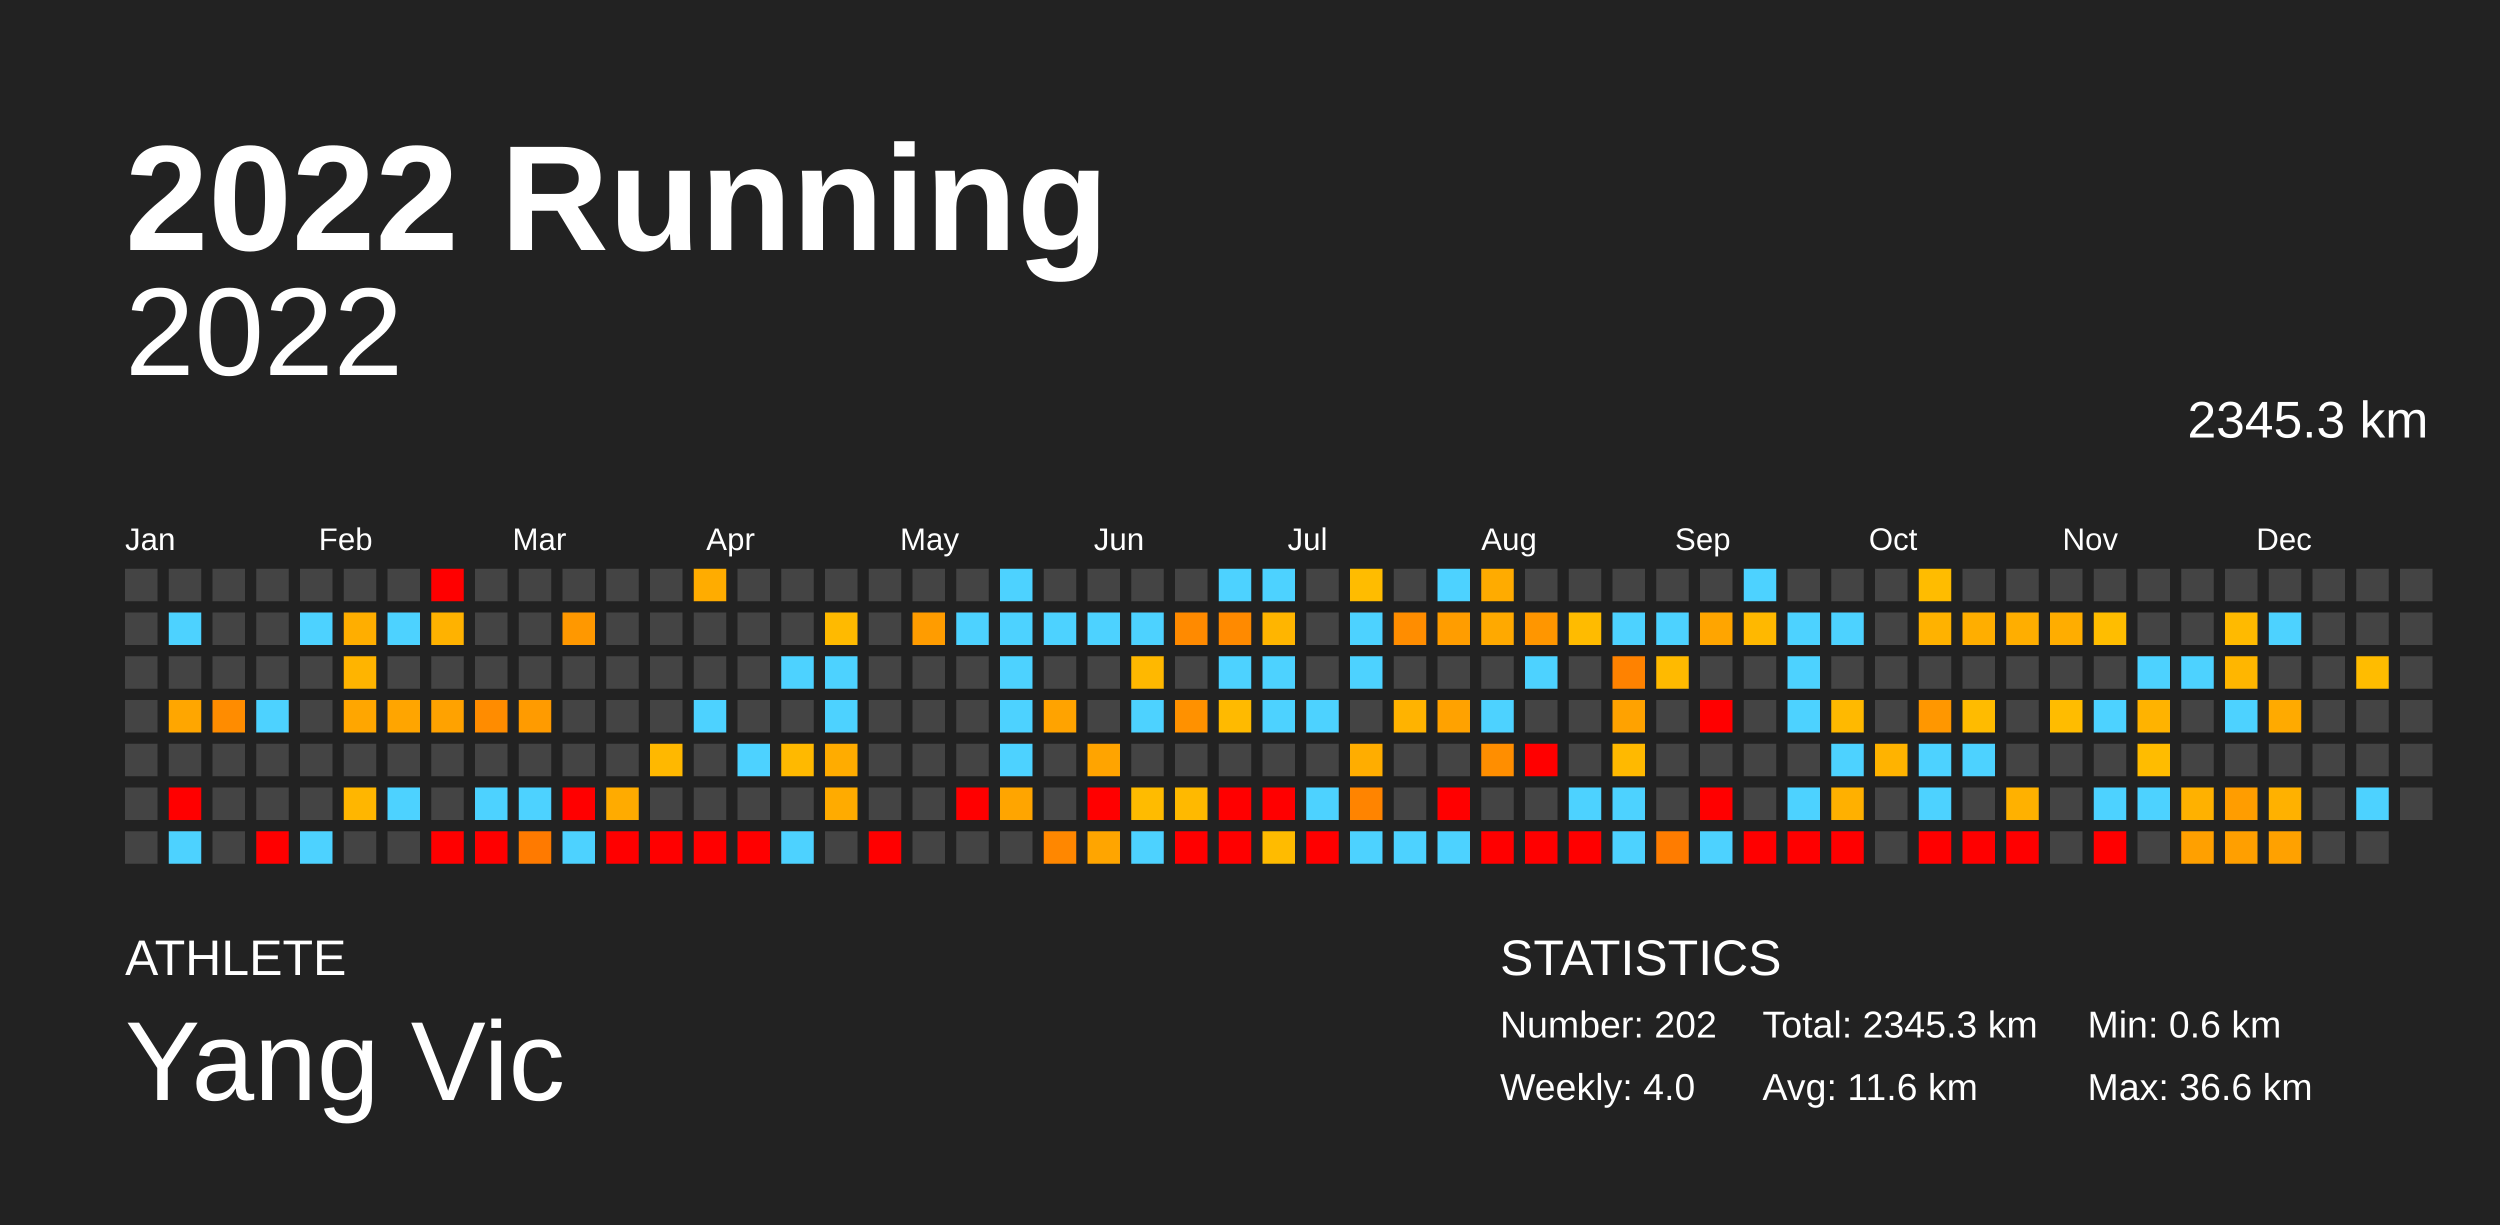
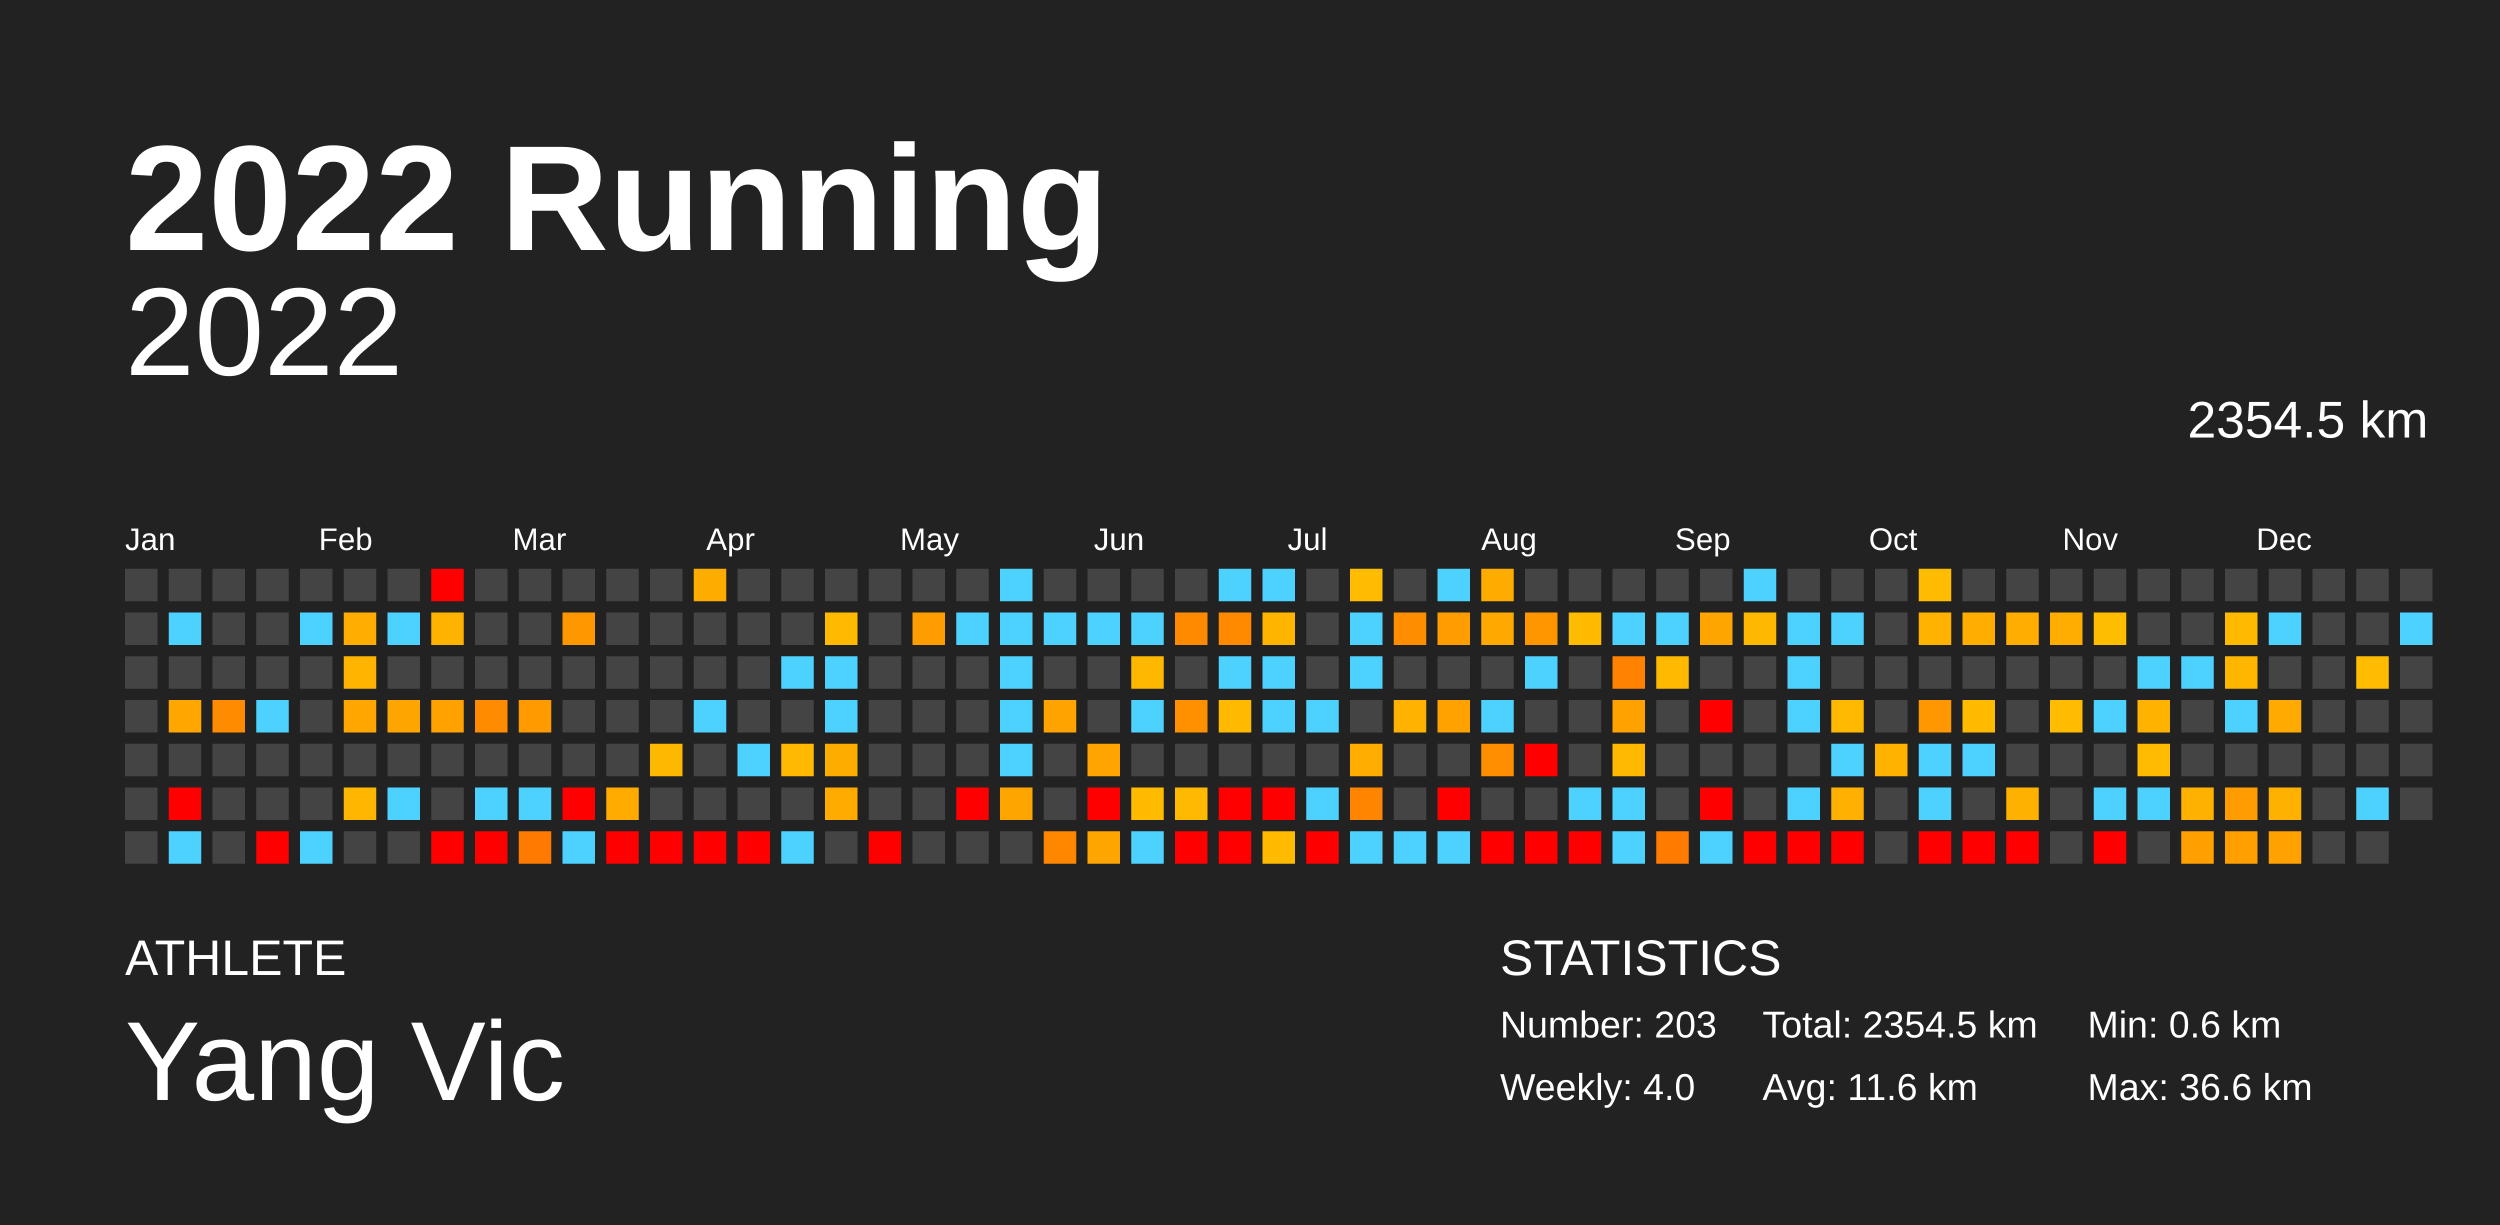
<svg xmlns="http://www.w3.org/2000/svg" baseProfile="full" height="98mm" version="1.1" viewBox="0,0,200,98" width="200mm">
  <defs />
  <rect fill="#222222" height="98" width="200" x="0" y="0" />
  <text fill="#FFFFFF" style="font-size:12px; font-family:Arial; font-weight:bold;" x="10" y="20">2022 Running</text>
  <text fill="#FFFFFF" style="font-size:4px; font-family:Arial" x="10" y="78">ATHLETE</text>
  <text fill="#FFFFFF" style="font-size:9px; font-family:Arial" x="10" y="88">Yang Vic</text>
  <text fill="#FFFFFF" style="font-size:4px; font-family:Arial" x="120" y="78">STATISTICS</text>
-   <text fill="#FFFFFF" style="font-size:3px; font-family:Arial" x="120" y="83">Number: 202</text>
+   <text fill="#FFFFFF" style="font-size:3px; font-family:Arial" x="120" y="83">Number: 203</text>
  <text fill="#FFFFFF" style="font-size:3px; font-family:Arial" x="120" y="88">Weekly: 4.0</text>
-   <text fill="#FFFFFF" style="font-size:3px; font-family:Arial" x="141" y="83">Total: 2345.3 km</text>
+   <text fill="#FFFFFF" style="font-size:3px; font-family:Arial" x="141" y="83">Total: 2354.5 km</text>
  <text fill="#FFFFFF" style="font-size:3px; font-family:Arial" x="141" y="88">Avg: 11.6 km</text>
  <text fill="#FFFFFF" style="font-size:3px; font-family:Arial" x="167" y="83">Min: 0.6 km</text>
  <text fill="#FFFFFF" style="font-size:3px; font-family:Arial" x="167" y="88">Max: 36.6 km</text>
  <text alignment-baseline="hanging" fill="#FFFFFF" style="font-size:10.0px; font-family:Arial;" x="10" y="30">2022</text>
-   <text alignment-baseline="hanging" fill="#FFFFFF" style="font-size:4.125px; font-family:Arial;" x="175" y="35">2345.3 km</text>
+   <text alignment-baseline="hanging" fill="#FFFFFF" style="font-size:4.125px; font-family:Arial;" x="175" y="35">2354.5 km</text>
  <text fill="#FFFFFF" style="font-size:2.5px; font-family:Arial" x="10.0" y="44">Jan</text>
  <text fill="#FFFFFF" style="font-size:2.5px; font-family:Arial" x="25.5" y="44">Feb</text>
  <text fill="#FFFFFF" style="font-size:2.5px; font-family:Arial" x="41.0" y="44">Mar</text>
  <text fill="#FFFFFF" style="font-size:2.5px; font-family:Arial" x="56.5" y="44">Apr</text>
  <text fill="#FFFFFF" style="font-size:2.5px; font-family:Arial" x="72.0" y="44">May</text>
  <text fill="#FFFFFF" style="font-size:2.5px; font-family:Arial" x="87.5" y="44">Jun</text>
  <text fill="#FFFFFF" style="font-size:2.5px; font-family:Arial" x="103.0" y="44">Jul</text>
  <text fill="#FFFFFF" style="font-size:2.5px; font-family:Arial" x="118.5" y="44">Aug</text>
  <text fill="#FFFFFF" style="font-size:2.5px; font-family:Arial" x="134.0" y="44">Sep</text>
  <text fill="#FFFFFF" style="font-size:2.5px; font-family:Arial" x="149.5" y="44">Oct</text>
  <text fill="#FFFFFF" style="font-size:2.5px; font-family:Arial" x="165.0" y="44">Nov</text>
  <text fill="#FFFFFF" style="font-size:2.5px; font-family:Arial" x="180.5" y="44">Dec</text>
  <rect fill="#444444" height="2.6" width="2.6" x="10.0" y="45.5" />
  <rect fill="#444444" height="2.6" width="2.6" x="10.0" y="49.0" />
  <rect fill="#444444" height="2.6" width="2.6" x="10.0" y="52.5" />
  <rect fill="#444444" height="2.6" width="2.6" x="10.0" y="56.0" />
  <rect fill="#444444" height="2.6" width="2.6" x="10.0" y="59.5" />
  <rect fill="#444444" height="2.6" width="2.6" x="10.0" y="63.0" />
  <rect fill="#444444" height="2.6" width="2.6" x="10.0" y="66.5" />
  <rect fill="#444444" height="2.6" width="2.6" x="13.5" y="45.5" />
  <rect fill="#4dd2ff" height="2.6" width="2.6" x="13.5" y="49.0" />
  <rect fill="#444444" height="2.6" width="2.6" x="13.5" y="52.5" />
  <rect fill="#ffa600" height="2.6" width="2.6" x="13.5" y="56.0" />
  <rect fill="#444444" height="2.6" width="2.6" x="13.5" y="59.5" />
  <rect fill="red" height="2.6" width="2.6" x="13.5" y="63.0" />
  <rect fill="#4dd2ff" height="2.6" width="2.6" x="13.5" y="66.5" />
  <rect fill="#444444" height="2.6" width="2.6" x="17.0" y="45.5" />
  <rect fill="#444444" height="2.6" width="2.6" x="17.0" y="49.0" />
  <rect fill="#444444" height="2.6" width="2.6" x="17.0" y="52.5" />
  <rect fill="#ff8c00" height="2.6" width="2.6" x="17.0" y="56.0" />
  <rect fill="#444444" height="2.6" width="2.6" x="17.0" y="59.5" />
  <rect fill="#444444" height="2.6" width="2.6" x="17.0" y="63.0" />
  <rect fill="#444444" height="2.6" width="2.6" x="17.0" y="66.5" />
  <rect fill="#444444" height="2.6" width="2.6" x="20.5" y="45.5" />
  <rect fill="#444444" height="2.6" width="2.6" x="20.5" y="49.0" />
  <rect fill="#444444" height="2.6" width="2.6" x="20.5" y="52.5" />
  <rect fill="#4dd2ff" height="2.6" width="2.6" x="20.5" y="56.0" />
  <rect fill="#444444" height="2.6" width="2.6" x="20.5" y="59.5" />
  <rect fill="#444444" height="2.6" width="2.6" x="20.5" y="63.0" />
  <rect fill="red" height="2.6" width="2.6" x="20.5" y="66.5" />
  <rect fill="#444444" height="2.6" width="2.6" x="24.0" y="45.5" />
  <rect fill="#4dd2ff" height="2.6" width="2.6" x="24.0" y="49.0" />
  <rect fill="#444444" height="2.6" width="2.6" x="24.0" y="52.5" />
  <rect fill="#444444" height="2.6" width="2.6" x="24.0" y="56.0" />
  <rect fill="#444444" height="2.6" width="2.6" x="24.0" y="59.5" />
  <rect fill="#444444" height="2.6" width="2.6" x="24.0" y="63.0" />
  <rect fill="#4dd2ff" height="2.6" width="2.6" x="24.0" y="66.5" />
  <rect fill="#444444" height="2.6" width="2.6" x="27.5" y="45.5" />
  <rect fill="#ffae00" height="2.6" width="2.6" x="27.5" y="49.0" />
  <rect fill="#ffb400" height="2.6" width="2.6" x="27.5" y="52.5" />
  <rect fill="#ffa600" height="2.6" width="2.6" x="27.5" y="56.0" />
  <rect fill="#444444" height="2.6" width="2.6" x="27.5" y="59.5" />
  <rect fill="#ffb600" height="2.6" width="2.6" x="27.5" y="63.0" />
  <rect fill="#444444" height="2.6" width="2.6" x="27.5" y="66.5" />
  <rect fill="#444444" height="2.6" width="2.6" x="31.0" y="45.5" />
  <rect fill="#4dd2ff" height="2.6" width="2.6" x="31.0" y="49.0" />
  <rect fill="#444444" height="2.6" width="2.6" x="31.0" y="52.5" />
  <rect fill="#ffa500" height="2.6" width="2.6" x="31.0" y="56.0" />
  <rect fill="#444444" height="2.6" width="2.6" x="31.0" y="59.5" />
  <rect fill="#4dd2ff" height="2.6" width="2.6" x="31.0" y="63.0" />
  <rect fill="#444444" height="2.6" width="2.6" x="31.0" y="66.5" />
  <rect fill="red" height="2.6" width="2.6" x="34.5" y="45.5" />
  <rect fill="#ffb200" height="2.6" width="2.6" x="34.5" y="49.0" />
  <rect fill="#444444" height="2.6" width="2.6" x="34.5" y="52.5" />
  <rect fill="#ffa200" height="2.6" width="2.6" x="34.5" y="56.0" />
  <rect fill="#444444" height="2.6" width="2.6" x="34.5" y="59.5" />
  <rect fill="#444444" height="2.6" width="2.6" x="34.5" y="63.0" />
  <rect fill="red" height="2.6" width="2.6" x="34.5" y="66.5" />
  <rect fill="#444444" height="2.6" width="2.6" x="38.0" y="45.5" />
  <rect fill="#444444" height="2.6" width="2.6" x="38.0" y="49.0" />
  <rect fill="#444444" height="2.6" width="2.6" x="38.0" y="52.5" />
  <rect fill="#ff8c00" height="2.6" width="2.6" x="38.0" y="56.0" />
  <rect fill="#444444" height="2.6" width="2.6" x="38.0" y="59.5" />
  <rect fill="#4dd2ff" height="2.6" width="2.6" x="38.0" y="63.0" />
  <rect fill="red" height="2.6" width="2.6" x="38.0" y="66.5" />
  <rect fill="#444444" height="2.6" width="2.6" x="41.5" y="45.5" />
  <rect fill="#444444" height="2.6" width="2.6" x="41.5" y="49.0" />
  <rect fill="#444444" height="2.6" width="2.6" x="41.5" y="52.5" />
  <rect fill="#ff9b00" height="2.6" width="2.6" x="41.5" y="56.0" />
  <rect fill="#444444" height="2.6" width="2.6" x="41.5" y="59.5" />
  <rect fill="#4dd2ff" height="2.6" width="2.6" x="41.5" y="63.0" />
  <rect fill="#ff7a00" height="2.6" width="2.6" x="41.5" y="66.5" />
  <rect fill="#444444" height="2.6" width="2.6" x="45.0" y="45.5" />
  <rect fill="#ff9800" height="2.6" width="2.6" x="45.0" y="49.0" />
  <rect fill="#444444" height="2.6" width="2.6" x="45.0" y="52.5" />
  <rect fill="#444444" height="2.6" width="2.6" x="45.0" y="56.0" />
  <rect fill="#444444" height="2.6" width="2.6" x="45.0" y="59.5" />
  <rect fill="red" height="2.6" width="2.6" x="45.0" y="63.0" />
  <rect fill="#4dd2ff" height="2.6" width="2.6" x="45.0" y="66.5" />
  <rect fill="#444444" height="2.6" width="2.6" x="48.5" y="45.5" />
  <rect fill="#444444" height="2.6" width="2.6" x="48.5" y="49.0" />
  <rect fill="#444444" height="2.6" width="2.6" x="48.5" y="52.5" />
  <rect fill="#444444" height="2.6" width="2.6" x="48.5" y="56.0" />
  <rect fill="#444444" height="2.6" width="2.6" x="48.5" y="59.5" />
  <rect fill="#ffab00" height="2.6" width="2.6" x="48.5" y="63.0" />
  <rect fill="red" height="2.6" width="2.6" x="48.5" y="66.5" />
  <rect fill="#444444" height="2.6" width="2.6" x="52.0" y="45.5" />
  <rect fill="#444444" height="2.6" width="2.6" x="52.0" y="49.0" />
  <rect fill="#444444" height="2.6" width="2.6" x="52.0" y="52.5" />
  <rect fill="#444444" height="2.6" width="2.6" x="52.0" y="56.0" />
  <rect fill="#ffb800" height="2.6" width="2.6" x="52.0" y="59.5" />
  <rect fill="#444444" height="2.6" width="2.6" x="52.0" y="63.0" />
  <rect fill="red" height="2.6" width="2.6" x="52.0" y="66.5" />
  <rect fill="#ffac00" height="2.6" width="2.6" x="55.5" y="45.5" />
  <rect fill="#444444" height="2.6" width="2.6" x="55.5" y="49.0" />
  <rect fill="#444444" height="2.6" width="2.6" x="55.5" y="52.5" />
  <rect fill="#4dd2ff" height="2.6" width="2.6" x="55.5" y="56.0" />
  <rect fill="#444444" height="2.6" width="2.6" x="55.5" y="59.5" />
  <rect fill="#444444" height="2.6" width="2.6" x="55.5" y="63.0" />
  <rect fill="red" height="2.6" width="2.6" x="55.5" y="66.5" />
  <rect fill="#444444" height="2.6" width="2.6" x="59.0" y="45.5" />
  <rect fill="#444444" height="2.6" width="2.6" x="59.0" y="49.0" />
  <rect fill="#444444" height="2.6" width="2.6" x="59.0" y="52.5" />
  <rect fill="#444444" height="2.6" width="2.6" x="59.0" y="56.0" />
  <rect fill="#4dd2ff" height="2.6" width="2.6" x="59.0" y="59.5" />
  <rect fill="#444444" height="2.6" width="2.6" x="59.0" y="63.0" />
  <rect fill="red" height="2.6" width="2.6" x="59.0" y="66.5" />
  <rect fill="#444444" height="2.6" width="2.6" x="62.5" y="45.5" />
  <rect fill="#444444" height="2.6" width="2.6" x="62.5" y="49.0" />
  <rect fill="#4dd2ff" height="2.6" width="2.6" x="62.5" y="52.5" />
  <rect fill="#444444" height="2.6" width="2.6" x="62.5" y="56.0" />
  <rect fill="#ffb900" height="2.6" width="2.6" x="62.5" y="59.5" />
  <rect fill="#444444" height="2.6" width="2.6" x="62.5" y="63.0" />
  <rect fill="#4dd2ff" height="2.6" width="2.6" x="62.5" y="66.5" />
  <rect fill="#444444" height="2.6" width="2.6" x="66.0" y="45.5" />
  <rect fill="#ffba00" height="2.6" width="2.6" x="66.0" y="49.0" />
  <rect fill="#4dd2ff" height="2.6" width="2.6" x="66.0" y="52.5" />
  <rect fill="#4dd2ff" height="2.6" width="2.6" x="66.0" y="56.0" />
  <rect fill="#ffac00" height="2.6" width="2.6" x="66.0" y="59.5" />
  <rect fill="#ffab00" height="2.6" width="2.6" x="66.0" y="63.0" />
  <rect fill="#444444" height="2.6" width="2.6" x="66.0" y="66.5" />
  <rect fill="#444444" height="2.6" width="2.6" x="69.5" y="45.5" />
  <rect fill="#444444" height="2.6" width="2.6" x="69.5" y="49.0" />
  <rect fill="#444444" height="2.6" width="2.6" x="69.5" y="52.5" />
  <rect fill="#444444" height="2.6" width="2.6" x="69.5" y="56.0" />
  <rect fill="#444444" height="2.6" width="2.6" x="69.5" y="59.5" />
  <rect fill="#444444" height="2.6" width="2.6" x="69.5" y="63.0" />
  <rect fill="red" height="2.6" width="2.6" x="69.5" y="66.5" />
  <rect fill="#444444" height="2.6" width="2.6" x="73.0" y="45.5" />
  <rect fill="#ff9c00" height="2.6" width="2.6" x="73.0" y="49.0" />
  <rect fill="#444444" height="2.6" width="2.6" x="73.0" y="52.5" />
  <rect fill="#444444" height="2.6" width="2.6" x="73.0" y="56.0" />
  <rect fill="#444444" height="2.6" width="2.6" x="73.0" y="59.5" />
  <rect fill="#444444" height="2.6" width="2.6" x="73.0" y="63.0" />
  <rect fill="#444444" height="2.6" width="2.6" x="73.0" y="66.5" />
  <rect fill="#444444" height="2.6" width="2.6" x="76.5" y="45.5" />
  <rect fill="#4dd2ff" height="2.6" width="2.6" x="76.5" y="49.0" />
  <rect fill="#444444" height="2.6" width="2.6" x="76.5" y="52.5" />
  <rect fill="#444444" height="2.6" width="2.6" x="76.5" y="56.0" />
  <rect fill="#444444" height="2.6" width="2.6" x="76.5" y="59.5" />
  <rect fill="red" height="2.6" width="2.6" x="76.5" y="63.0" />
  <rect fill="#444444" height="2.6" width="2.6" x="76.5" y="66.5" />
  <rect fill="#4dd2ff" height="2.6" width="2.6" x="80.0" y="45.5" />
  <rect fill="#4dd2ff" height="2.6" width="2.6" x="80.0" y="49.0" />
  <rect fill="#4dd2ff" height="2.6" width="2.6" x="80.0" y="52.5" />
  <rect fill="#4dd2ff" height="2.6" width="2.6" x="80.0" y="56.0" />
  <rect fill="#4dd2ff" height="2.6" width="2.6" x="80.0" y="59.5" />
  <rect fill="#ffa500" height="2.6" width="2.6" x="80.0" y="63.0" />
  <rect fill="#444444" height="2.6" width="2.6" x="80.0" y="66.5" />
  <rect fill="#444444" height="2.6" width="2.6" x="83.5" y="45.5" />
  <rect fill="#4dd2ff" height="2.6" width="2.6" x="83.5" y="49.0" />
  <rect fill="#444444" height="2.6" width="2.6" x="83.5" y="52.5" />
  <rect fill="#ffa300" height="2.6" width="2.6" x="83.5" y="56.0" />
  <rect fill="#444444" height="2.6" width="2.6" x="83.5" y="59.5" />
  <rect fill="#444444" height="2.6" width="2.6" x="83.5" y="63.0" />
  <rect fill="#ff8700" height="2.6" width="2.6" x="83.5" y="66.5" />
  <rect fill="#444444" height="2.6" width="2.6" x="87.0" y="45.5" />
  <rect fill="#4dd2ff" height="2.6" width="2.6" x="87.0" y="49.0" />
  <rect fill="#444444" height="2.6" width="2.6" x="87.0" y="52.5" />
  <rect fill="#444444" height="2.6" width="2.6" x="87.0" y="56.0" />
  <rect fill="#ffa400" height="2.6" width="2.6" x="87.0" y="59.5" />
  <rect fill="red" height="2.6" width="2.6" x="87.0" y="63.0" />
  <rect fill="#ffa500" height="2.6" width="2.6" x="87.0" y="66.5" />
  <rect fill="#444444" height="2.6" width="2.6" x="90.5" y="45.5" />
  <rect fill="#4dd2ff" height="2.6" width="2.6" x="90.5" y="49.0" />
  <rect fill="#ffb800" height="2.6" width="2.6" x="90.5" y="52.5" />
  <rect fill="#4dd2ff" height="2.6" width="2.6" x="90.5" y="56.0" />
  <rect fill="#444444" height="2.6" width="2.6" x="90.5" y="59.5" />
  <rect fill="#ffbb00" height="2.6" width="2.6" x="90.5" y="63.0" />
  <rect fill="#4dd2ff" height="2.6" width="2.6" x="90.5" y="66.5" />
  <rect fill="#444444" height="2.6" width="2.6" x="94.0" y="45.5" />
  <rect fill="#ff8a00" height="2.6" width="2.6" x="94.0" y="49.0" />
  <rect fill="#444444" height="2.6" width="2.6" x="94.0" y="52.5" />
  <rect fill="#ff9100" height="2.6" width="2.6" x="94.0" y="56.0" />
  <rect fill="#444444" height="2.6" width="2.6" x="94.0" y="59.5" />
  <rect fill="#ffb900" height="2.6" width="2.6" x="94.0" y="63.0" />
  <rect fill="red" height="2.6" width="2.6" x="94.0" y="66.5" />
  <rect fill="#4dd2ff" height="2.6" width="2.6" x="97.5" y="45.5" />
  <rect fill="#ff8a00" height="2.6" width="2.6" x="97.5" y="49.0" />
  <rect fill="#4dd2ff" height="2.6" width="2.6" x="97.5" y="52.5" />
  <rect fill="#ffba00" height="2.6" width="2.6" x="97.5" y="56.0" />
  <rect fill="#444444" height="2.6" width="2.6" x="97.5" y="59.5" />
  <rect fill="red" height="2.6" width="2.6" x="97.5" y="63.0" />
  <rect fill="red" height="2.6" width="2.6" x="97.5" y="66.5" />
  <rect fill="#4dd2ff" height="2.6" width="2.6" x="101.0" y="45.5" />
  <rect fill="#ffb500" height="2.6" width="2.6" x="101.0" y="49.0" />
  <rect fill="#4dd2ff" height="2.6" width="2.6" x="101.0" y="52.5" />
  <rect fill="#4dd2ff" height="2.6" width="2.6" x="101.0" y="56.0" />
  <rect fill="#444444" height="2.6" width="2.6" x="101.0" y="59.5" />
  <rect fill="red" height="2.6" width="2.6" x="101.0" y="63.0" />
  <rect fill="#ffbb00" height="2.6" width="2.6" x="101.0" y="66.5" />
  <rect fill="#444444" height="2.6" width="2.6" x="104.5" y="45.5" />
  <rect fill="#444444" height="2.6" width="2.6" x="104.5" y="49.0" />
  <rect fill="#444444" height="2.6" width="2.6" x="104.5" y="52.5" />
  <rect fill="#4dd2ff" height="2.6" width="2.6" x="104.5" y="56.0" />
  <rect fill="#444444" height="2.6" width="2.6" x="104.5" y="59.5" />
  <rect fill="#4dd2ff" height="2.6" width="2.6" x="104.5" y="63.0" />
  <rect fill="red" height="2.6" width="2.6" x="104.5" y="66.5" />
  <rect fill="#ffbc00" height="2.6" width="2.6" x="108.0" y="45.5" />
  <rect fill="#4dd2ff" height="2.6" width="2.6" x="108.0" y="49.0" />
  <rect fill="#4dd2ff" height="2.6" width="2.6" x="108.0" y="52.5" />
  <rect fill="#444444" height="2.6" width="2.6" x="108.0" y="56.0" />
  <rect fill="#ffad00" height="2.6" width="2.6" x="108.0" y="59.5" />
  <rect fill="#ff8400" height="2.6" width="2.6" x="108.0" y="63.0" />
  <rect fill="#4dd2ff" height="2.6" width="2.6" x="108.0" y="66.5" />
  <rect fill="#444444" height="2.6" width="2.6" x="111.5" y="45.5" />
  <rect fill="#ff8d00" height="2.6" width="2.6" x="111.5" y="49.0" />
  <rect fill="#444444" height="2.6" width="2.6" x="111.5" y="52.5" />
  <rect fill="#ffb300" height="2.6" width="2.6" x="111.5" y="56.0" />
  <rect fill="#444444" height="2.6" width="2.6" x="111.5" y="59.5" />
  <rect fill="#444444" height="2.6" width="2.6" x="111.5" y="63.0" />
  <rect fill="#4dd2ff" height="2.6" width="2.6" x="111.5" y="66.5" />
  <rect fill="#4dd2ff" height="2.6" width="2.6" x="115.0" y="45.5" />
  <rect fill="#ff9d00" height="2.6" width="2.6" x="115.0" y="49.0" />
  <rect fill="#444444" height="2.6" width="2.6" x="115.0" y="52.5" />
  <rect fill="#ffa200" height="2.6" width="2.6" x="115.0" y="56.0" />
  <rect fill="#444444" height="2.6" width="2.6" x="115.0" y="59.5" />
  <rect fill="red" height="2.6" width="2.6" x="115.0" y="63.0" />
  <rect fill="#4dd2ff" height="2.6" width="2.6" x="115.0" y="66.5" />
  <rect fill="#ffab00" height="2.6" width="2.6" x="118.5" y="45.5" />
  <rect fill="#ffa900" height="2.6" width="2.6" x="118.5" y="49.0" />
  <rect fill="#444444" height="2.6" width="2.6" x="118.5" y="52.5" />
  <rect fill="#4dd2ff" height="2.6" width="2.6" x="118.5" y="56.0" />
  <rect fill="#ff8e00" height="2.6" width="2.6" x="118.5" y="59.5" />
  <rect fill="#444444" height="2.6" width="2.6" x="118.5" y="63.0" />
  <rect fill="red" height="2.6" width="2.6" x="118.5" y="66.5" />
  <rect fill="#444444" height="2.6" width="2.6" x="122.0" y="45.5" />
  <rect fill="#ff9600" height="2.6" width="2.6" x="122.0" y="49.0" />
  <rect fill="#4dd2ff" height="2.6" width="2.6" x="122.0" y="52.5" />
  <rect fill="#444444" height="2.6" width="2.6" x="122.0" y="56.0" />
  <rect fill="red" height="2.6" width="2.6" x="122.0" y="59.5" />
  <rect fill="#444444" height="2.6" width="2.6" x="122.0" y="63.0" />
  <rect fill="red" height="2.6" width="2.6" x="122.0" y="66.5" />
  <rect fill="#444444" height="2.6" width="2.6" x="125.5" y="45.5" />
  <rect fill="#ffbb00" height="2.6" width="2.6" x="125.5" y="49.0" />
  <rect fill="#444444" height="2.6" width="2.6" x="125.5" y="52.5" />
  <rect fill="#444444" height="2.6" width="2.6" x="125.5" y="56.0" />
  <rect fill="#444444" height="2.6" width="2.6" x="125.5" y="59.5" />
  <rect fill="#4dd2ff" height="2.6" width="2.6" x="125.5" y="63.0" />
  <rect fill="red" height="2.6" width="2.6" x="125.5" y="66.5" />
  <rect fill="#444444" height="2.6" width="2.6" x="129.0" y="45.5" />
  <rect fill="#4dd2ff" height="2.6" width="2.6" x="129.0" y="49.0" />
  <rect fill="#ff8200" height="2.6" width="2.6" x="129.0" y="52.5" />
  <rect fill="#ffa200" height="2.6" width="2.6" x="129.0" y="56.0" />
  <rect fill="#ffb900" height="2.6" width="2.6" x="129.0" y="59.5" />
  <rect fill="#4dd2ff" height="2.6" width="2.6" x="129.0" y="63.0" />
  <rect fill="#4dd2ff" height="2.6" width="2.6" x="129.0" y="66.5" />
  <rect fill="#444444" height="2.6" width="2.6" x="132.5" y="45.5" />
  <rect fill="#4dd2ff" height="2.6" width="2.6" x="132.5" y="49.0" />
  <rect fill="#ffba00" height="2.6" width="2.6" x="132.5" y="52.5" />
  <rect fill="#444444" height="2.6" width="2.6" x="132.5" y="56.0" />
  <rect fill="#444444" height="2.6" width="2.6" x="132.5" y="59.5" />
  <rect fill="#444444" height="2.6" width="2.6" x="132.5" y="63.0" />
  <rect fill="#ff7c00" height="2.6" width="2.6" x="132.5" y="66.5" />
  <rect fill="#444444" height="2.6" width="2.6" x="136.0" y="45.5" />
  <rect fill="#ffa500" height="2.6" width="2.6" x="136.0" y="49.0" />
  <rect fill="#444444" height="2.6" width="2.6" x="136.0" y="52.5" />
  <rect fill="red" height="2.6" width="2.6" x="136.0" y="56.0" />
  <rect fill="#444444" height="2.6" width="2.6" x="136.0" y="59.5" />
  <rect fill="red" height="2.6" width="2.6" x="136.0" y="63.0" />
  <rect fill="#4dd2ff" height="2.6" width="2.6" x="136.0" y="66.5" />
  <rect fill="#4dd2ff" height="2.6" width="2.6" x="139.5" y="45.5" />
  <rect fill="#ffb800" height="2.6" width="2.6" x="139.5" y="49.0" />
  <rect fill="#444444" height="2.6" width="2.6" x="139.5" y="52.5" />
  <rect fill="#444444" height="2.6" width="2.6" x="139.5" y="56.0" />
  <rect fill="#444444" height="2.6" width="2.6" x="139.5" y="59.5" />
  <rect fill="#444444" height="2.6" width="2.6" x="139.5" y="63.0" />
  <rect fill="red" height="2.6" width="2.6" x="139.5" y="66.5" />
  <rect fill="#444444" height="2.6" width="2.6" x="143.0" y="45.5" />
  <rect fill="#4dd2ff" height="2.6" width="2.6" x="143.0" y="49.0" />
  <rect fill="#4dd2ff" height="2.6" width="2.6" x="143.0" y="52.5" />
  <rect fill="#4dd2ff" height="2.6" width="2.6" x="143.0" y="56.0" />
  <rect fill="#444444" height="2.6" width="2.6" x="143.0" y="59.5" />
  <rect fill="#4dd2ff" height="2.6" width="2.6" x="143.0" y="63.0" />
  <rect fill="red" height="2.6" width="2.6" x="143.0" y="66.5" />
  <rect fill="#444444" height="2.6" width="2.6" x="146.5" y="45.5" />
  <rect fill="#4dd2ff" height="2.6" width="2.6" x="146.5" y="49.0" />
  <rect fill="#444444" height="2.6" width="2.6" x="146.5" y="52.5" />
  <rect fill="#ffb900" height="2.6" width="2.6" x="146.5" y="56.0" />
  <rect fill="#4dd2ff" height="2.6" width="2.6" x="146.5" y="59.5" />
  <rect fill="#ffb000" height="2.6" width="2.6" x="146.5" y="63.0" />
  <rect fill="red" height="2.6" width="2.6" x="146.5" y="66.5" />
  <rect fill="#444444" height="2.6" width="2.6" x="150.0" y="45.5" />
  <rect fill="#444444" height="2.6" width="2.6" x="150.0" y="49.0" />
  <rect fill="#444444" height="2.6" width="2.6" x="150.0" y="52.5" />
  <rect fill="#444444" height="2.6" width="2.6" x="150.0" y="56.0" />
  <rect fill="#ffb300" height="2.6" width="2.6" x="150.0" y="59.5" />
  <rect fill="#444444" height="2.6" width="2.6" x="150.0" y="63.0" />
  <rect fill="#444444" height="2.6" width="2.6" x="150.0" y="66.5" />
  <rect fill="#ffbc00" height="2.6" width="2.6" x="153.5" y="45.5" />
  <rect fill="#ffb200" height="2.6" width="2.6" x="153.5" y="49.0" />
  <rect fill="#444444" height="2.6" width="2.6" x="153.5" y="52.5" />
  <rect fill="#ff9700" height="2.6" width="2.6" x="153.5" y="56.0" />
  <rect fill="#4dd2ff" height="2.6" width="2.6" x="153.5" y="59.5" />
  <rect fill="#4dd2ff" height="2.6" width="2.6" x="153.5" y="63.0" />
  <rect fill="red" height="2.6" width="2.6" x="153.5" y="66.5" />
  <rect fill="#444444" height="2.6" width="2.6" x="157.0" y="45.5" />
  <rect fill="#ffae00" height="2.6" width="2.6" x="157.0" y="49.0" />
  <rect fill="#444444" height="2.6" width="2.6" x="157.0" y="52.5" />
  <rect fill="#ffbb00" height="2.6" width="2.6" x="157.0" y="56.0" />
  <rect fill="#4dd2ff" height="2.6" width="2.6" x="157.0" y="59.5" />
  <rect fill="#444444" height="2.6" width="2.6" x="157.0" y="63.0" />
  <rect fill="red" height="2.6" width="2.6" x="157.0" y="66.5" />
  <rect fill="#444444" height="2.6" width="2.6" x="160.5" y="45.5" />
  <rect fill="#ffae00" height="2.6" width="2.6" x="160.5" y="49.0" />
  <rect fill="#444444" height="2.6" width="2.6" x="160.5" y="52.5" />
  <rect fill="#444444" height="2.6" width="2.6" x="160.5" y="56.0" />
  <rect fill="#444444" height="2.6" width="2.6" x="160.5" y="59.5" />
  <rect fill="#ffb100" height="2.6" width="2.6" x="160.5" y="63.0" />
  <rect fill="red" height="2.6" width="2.6" x="160.5" y="66.5" />
  <rect fill="#444444" height="2.6" width="2.6" x="164.0" y="45.5" />
  <rect fill="#ffad00" height="2.6" width="2.6" x="164.0" y="49.0" />
  <rect fill="#444444" height="2.6" width="2.6" x="164.0" y="52.5" />
  <rect fill="#ffbc00" height="2.6" width="2.6" x="164.0" y="56.0" />
  <rect fill="#444444" height="2.6" width="2.6" x="164.0" y="59.5" />
  <rect fill="#444444" height="2.6" width="2.6" x="164.0" y="63.0" />
  <rect fill="#444444" height="2.6" width="2.6" x="164.0" y="66.5" />
  <rect fill="#444444" height="2.6" width="2.6" x="167.5" y="45.5" />
  <rect fill="#ffbd00" height="2.6" width="2.6" x="167.5" y="49.0" />
  <rect fill="#444444" height="2.6" width="2.6" x="167.5" y="52.5" />
  <rect fill="#4dd2ff" height="2.6" width="2.6" x="167.5" y="56.0" />
  <rect fill="#444444" height="2.6" width="2.6" x="167.5" y="59.5" />
  <rect fill="#4dd2ff" height="2.6" width="2.6" x="167.5" y="63.0" />
  <rect fill="red" height="2.6" width="2.6" x="167.5" y="66.5" />
  <rect fill="#444444" height="2.6" width="2.6" x="171.0" y="45.5" />
  <rect fill="#444444" height="2.6" width="2.6" x="171.0" y="49.0" />
  <rect fill="#4dd2ff" height="2.6" width="2.6" x="171.0" y="52.5" />
  <rect fill="#ffb300" height="2.6" width="2.6" x="171.0" y="56.0" />
  <rect fill="#ffbc00" height="2.6" width="2.6" x="171.0" y="59.5" />
  <rect fill="#4dd2ff" height="2.6" width="2.6" x="171.0" y="63.0" />
  <rect fill="#444444" height="2.6" width="2.6" x="171.0" y="66.5" />
  <rect fill="#444444" height="2.6" width="2.6" x="174.5" y="45.5" />
  <rect fill="#444444" height="2.6" width="2.6" x="174.5" y="49.0" />
  <rect fill="#4dd2ff" height="2.6" width="2.6" x="174.5" y="52.5" />
  <rect fill="#444444" height="2.6" width="2.6" x="174.5" y="56.0" />
  <rect fill="#444444" height="2.6" width="2.6" x="174.5" y="59.5" />
  <rect fill="#ffb100" height="2.6" width="2.6" x="174.5" y="63.0" />
  <rect fill="#ffa000" height="2.6" width="2.6" x="174.5" y="66.5" />
  <rect fill="#444444" height="2.6" width="2.6" x="178.0" y="45.5" />
  <rect fill="#ffba00" height="2.6" width="2.6" x="178.0" y="49.0" />
  <rect fill="#ffb600" height="2.6" width="2.6" x="178.0" y="52.5" />
  <rect fill="#4dd2ff" height="2.6" width="2.6" x="178.0" y="56.0" />
  <rect fill="#444444" height="2.6" width="2.6" x="178.0" y="59.5" />
  <rect fill="#ff9d00" height="2.6" width="2.6" x="178.0" y="63.0" />
  <rect fill="#ff9f00" height="2.6" width="2.6" x="178.0" y="66.5" />
  <rect fill="#444444" height="2.6" width="2.6" x="181.5" y="45.5" />
  <rect fill="#4dd2ff" height="2.6" width="2.6" x="181.5" y="49.0" />
  <rect fill="#444444" height="2.6" width="2.6" x="181.5" y="52.5" />
  <rect fill="#ffaa00" height="2.6" width="2.6" x="181.5" y="56.0" />
  <rect fill="#444444" height="2.6" width="2.6" x="181.5" y="59.5" />
  <rect fill="#ffb100" height="2.6" width="2.6" x="181.5" y="63.0" />
  <rect fill="#ffa100" height="2.6" width="2.6" x="181.5" y="66.5" />
  <rect fill="#444444" height="2.6" width="2.6" x="185.0" y="45.5" />
  <rect fill="#444444" height="2.6" width="2.6" x="185.0" y="49.0" />
  <rect fill="#444444" height="2.6" width="2.6" x="185.0" y="52.5" />
  <rect fill="#444444" height="2.6" width="2.6" x="185.0" y="56.0" />
  <rect fill="#444444" height="2.6" width="2.6" x="185.0" y="59.5" />
  <rect fill="#444444" height="2.6" width="2.6" x="185.0" y="63.0" />
  <rect fill="#444444" height="2.6" width="2.6" x="185.0" y="66.5" />
  <rect fill="#444444" height="2.6" width="2.6" x="188.5" y="45.5" />
  <rect fill="#444444" height="2.6" width="2.6" x="188.5" y="49.0" />
  <rect fill="#ffbc00" height="2.6" width="2.6" x="188.5" y="52.5" />
  <rect fill="#444444" height="2.6" width="2.6" x="188.5" y="56.0" />
  <rect fill="#444444" height="2.6" width="2.6" x="188.5" y="59.5" />
  <rect fill="#4dd2ff" height="2.6" width="2.6" x="188.5" y="63.0" />
  <rect fill="#444444" height="2.6" width="2.6" x="188.5" y="66.5" />
  <rect fill="#444444" height="2.6" width="2.6" x="192.0" y="45.5" />
-   <rect fill="#444444" height="2.6" width="2.6" x="192.0" y="49.0" />
+   <rect fill="#4dd2ff" height="2.6" width="2.6" x="192.0" y="49.0" />
  <rect fill="#444444" height="2.6" width="2.6" x="192.0" y="52.5" />
  <rect fill="#444444" height="2.6" width="2.6" x="192.0" y="56.0" />
  <rect fill="#444444" height="2.6" width="2.6" x="192.0" y="59.5" />
  <rect fill="#444444" height="2.6" width="2.6" x="192.0" y="63.0" />
</svg>
